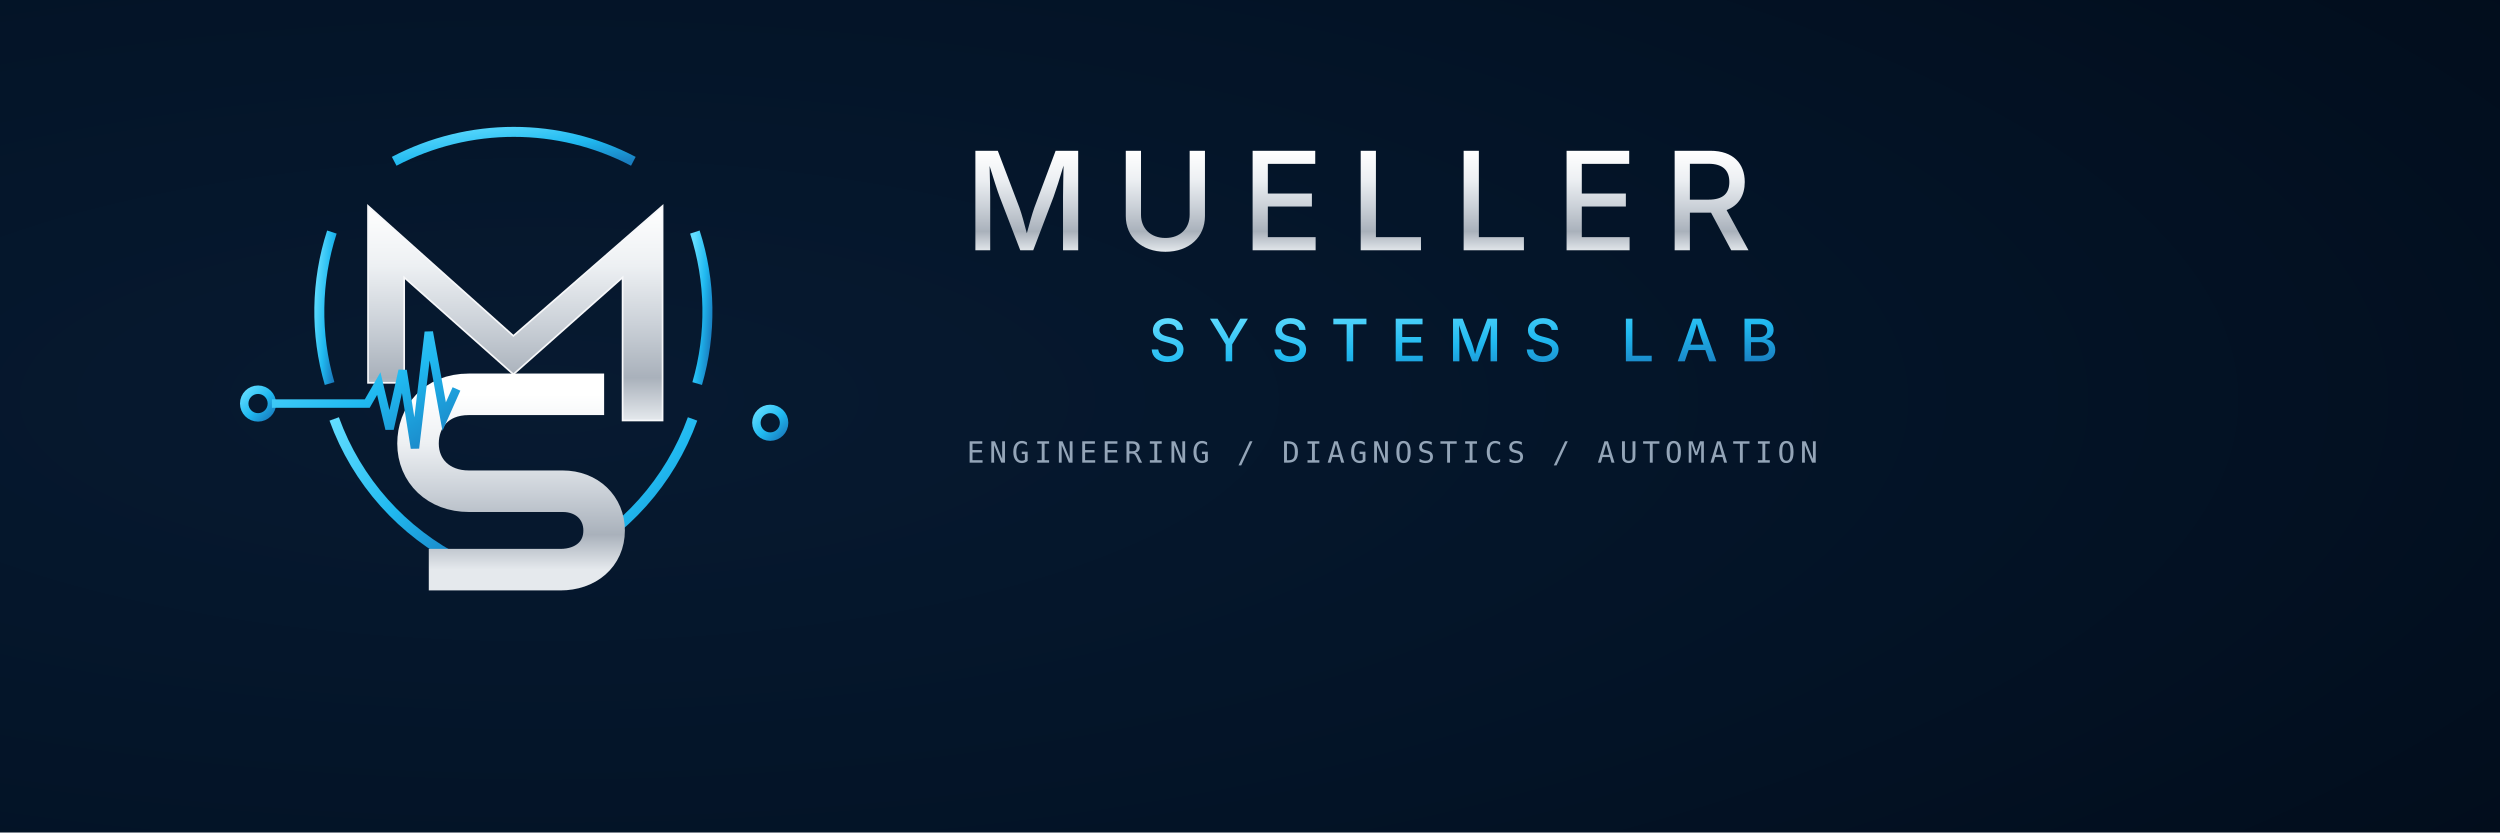
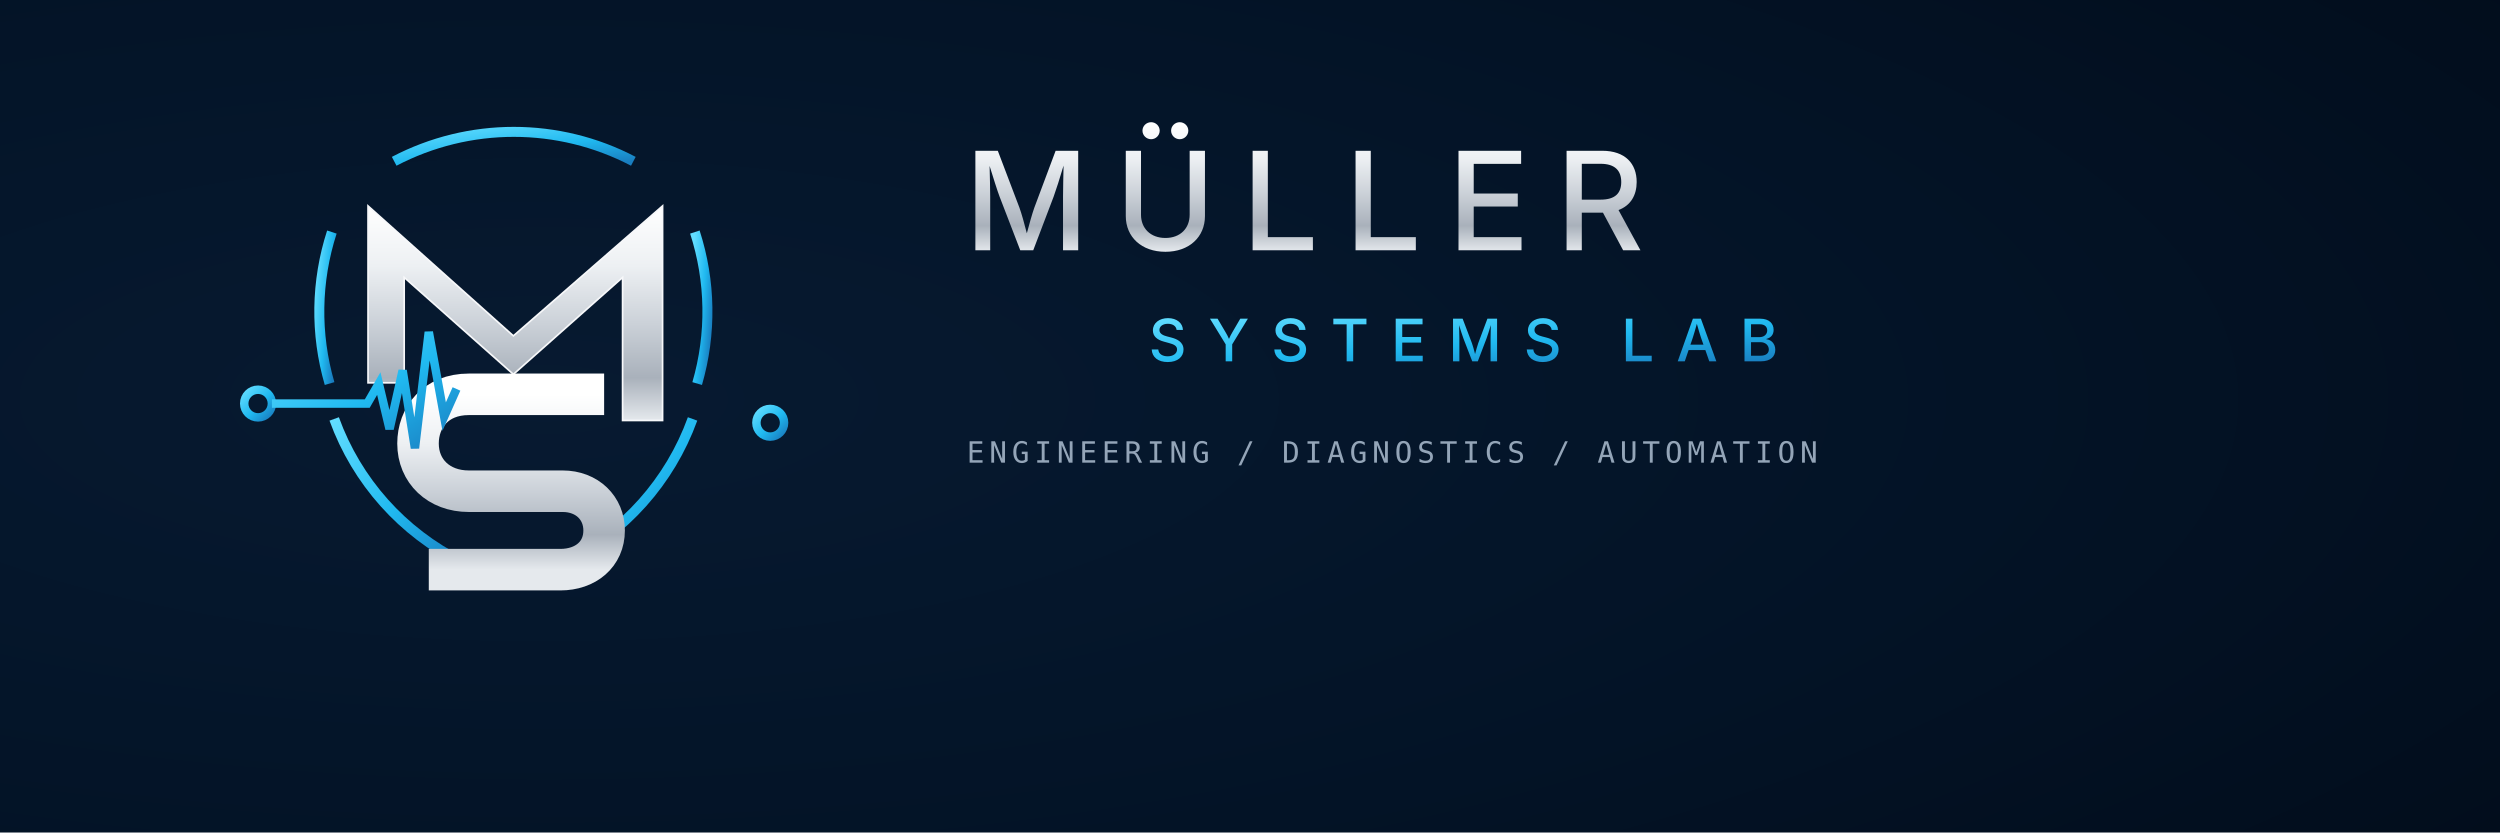
<svg xmlns="http://www.w3.org/2000/svg" viewBox="0 0 2048 682" role="img" aria-labelledby="title desc">
  <defs>
    <radialGradient id="bg" cx="22%" cy="48%" r="94%">
      <stop offset="0" stop-color="#071a31" />
      <stop offset="0.62" stop-color="#031326" />
      <stop offset="1" stop-color="#020d1c" />
    </radialGradient>
    <linearGradient id="silver" x1="0" y1="0" x2="0" y2="1">
      <stop offset="0" stop-color="#ffffff" />
      <stop offset="0.28" stop-color="#edf0f3" />
      <stop offset="0.55" stop-color="#cbd1d8" />
      <stop offset="0.8" stop-color="#a9b1bb" />
      <stop offset="1" stop-color="#e5e9ed" />
    </linearGradient>
    <linearGradient id="cyan" x1="0" y1="0" x2="1" y2="1">
      <stop offset="0" stop-color="#62ddff" />
      <stop offset="0.55" stop-color="#20b9f0" />
      <stop offset="1" stop-color="#197ec0" />
    </linearGradient>
  </defs>
  <rect width="2048" height="682" fill="url(#bg)" />
  <g transform="translate(98 20) scale(.63)">
    <g fill="none" stroke="url(#cyan)" stroke-width="13">
      <path d="M357 178 A335 335 0 0 1 668 178" />
      <path d="M276 270 A335 335 0 0 0 273 467" />
      <path d="M279 513 A335 335 0 0 0 445 699" />
      <path d="M579 699 A335 335 0 0 0 745 513" />
      <path d="M751 467 A335 335 0 0 0 748 270" />
    </g>
    <path d="M323 236 L323 466 L370 466 L370 329 L512 455 L654 329 L654 515 L706 515 L706 236 L512 405 Z" fill="url(#silver)" stroke="#f7f8fa" stroke-width="2.2" />
    <path d="M630 481 H454 C411 481 388 511 388 545 C388 581 415 607 454 607 H576 C608 607 630 629 630 658 C630 689 606 709 573 709 H402" fill="none" stroke="url(#silver)" stroke-width="54" stroke-linejoin="round" />
    <g fill="none" stroke="url(#cyan)" stroke-width="11">
      <circle cx="180" cy="493" r="18" />
      <path d="M198 493 H322 L337 467 L351 526 L368 450 L384 551 L402 400 L422 510 L438 474" />
      <path d="M630 518 H827" />
      <circle cx="846" cy="518" r="18" />
    </g>
    <g fill="none" stroke="url(#cyan)" stroke-width="10">
      <path d="M512 709 V778" />
      <path d="M472 778 H552" />
      <path d="M484 801 H540" />
      <path d="M496 823 H528" />
    </g>
  </g>
  <g transform="translate(790 205)">
-     <text x="0" y="0" fill="url(#silver)" font-family="Montserrat,Inter,Arial,sans-serif" font-size="112" font-weight="500" letter-spacing="21">MUELLER</text>
+     <text x="0" y="0" fill="url(#silver)" font-family="Montserrat,Inter,Arial,sans-serif" font-size="112" font-weight="500" letter-spacing="21">MÜLLER</text>
    <line x1="4" y1="78" x2="120" y2="78" stroke="url(#cyan)" stroke-width="5" />
    <text x="151" y="91" fill="url(#cyan)" font-family="Montserrat,Inter,Arial,sans-serif" font-size="48" font-weight="500" letter-spacing="18">SYSTEMS LAB</text>
    <line x1="662" y1="78" x2="778" y2="78" stroke="url(#cyan)" stroke-width="5" />
    <text x="2" y="174" fill="#94a5b8" font-family="IBM Plex Mono,ui-monospace,monospace" font-size="24" letter-spacing="4">ENGINEERING / DIAGNOSTICS / AUTOMATION</text>
  </g>
</svg>
